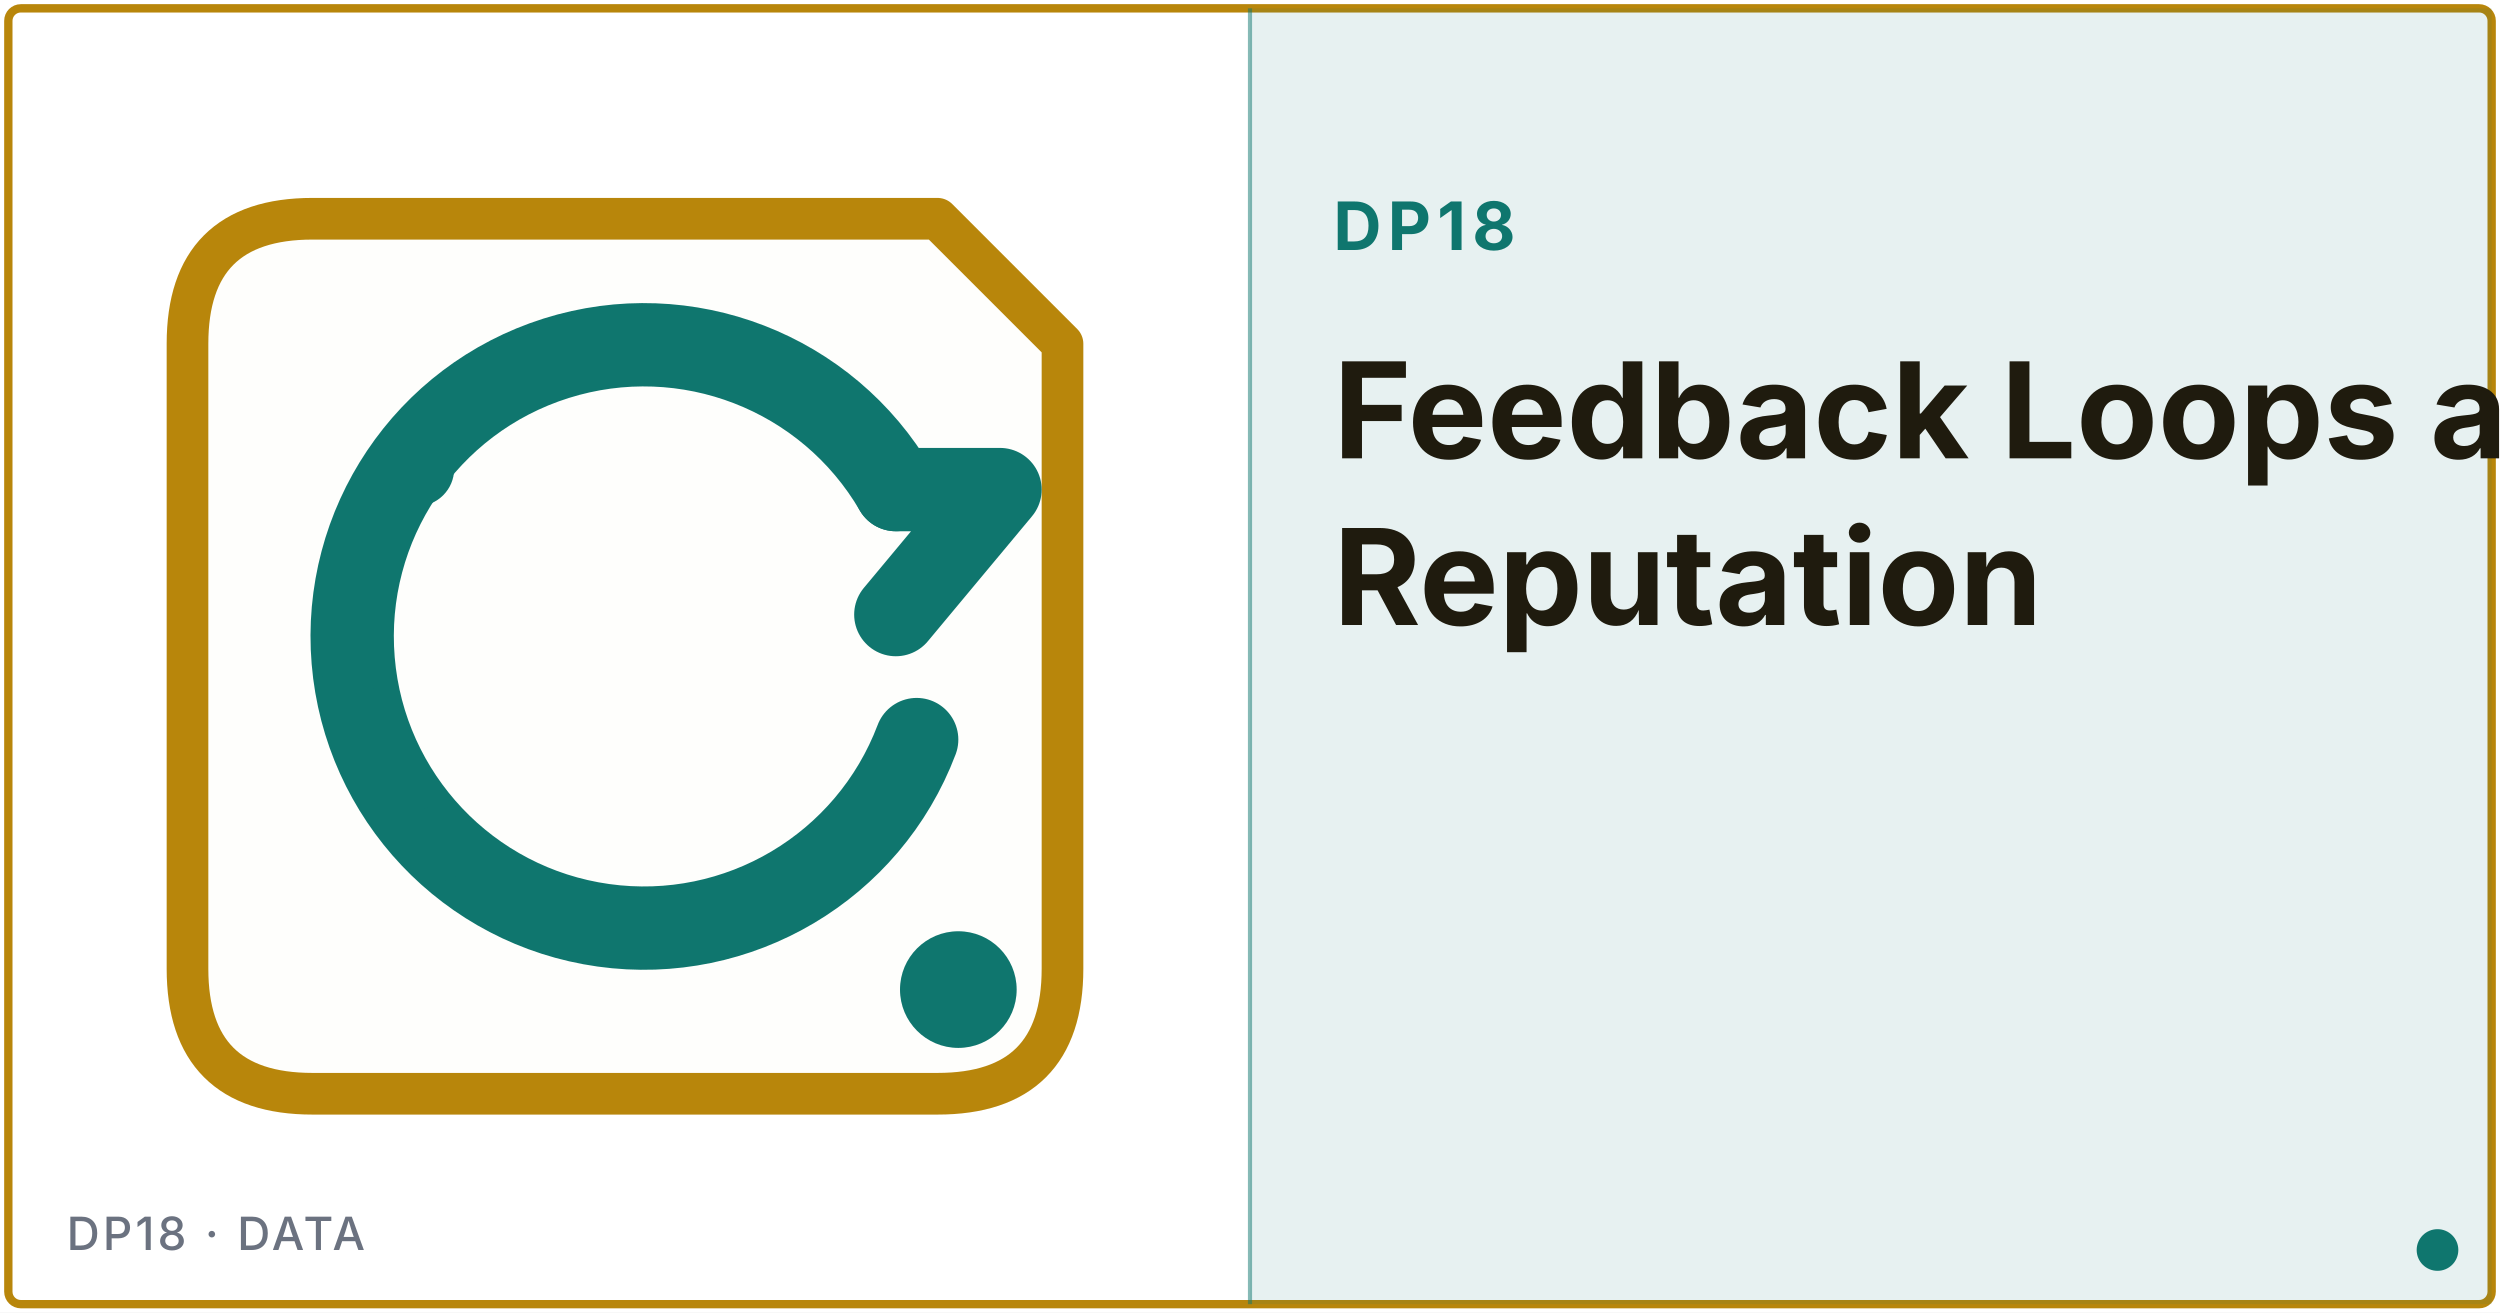
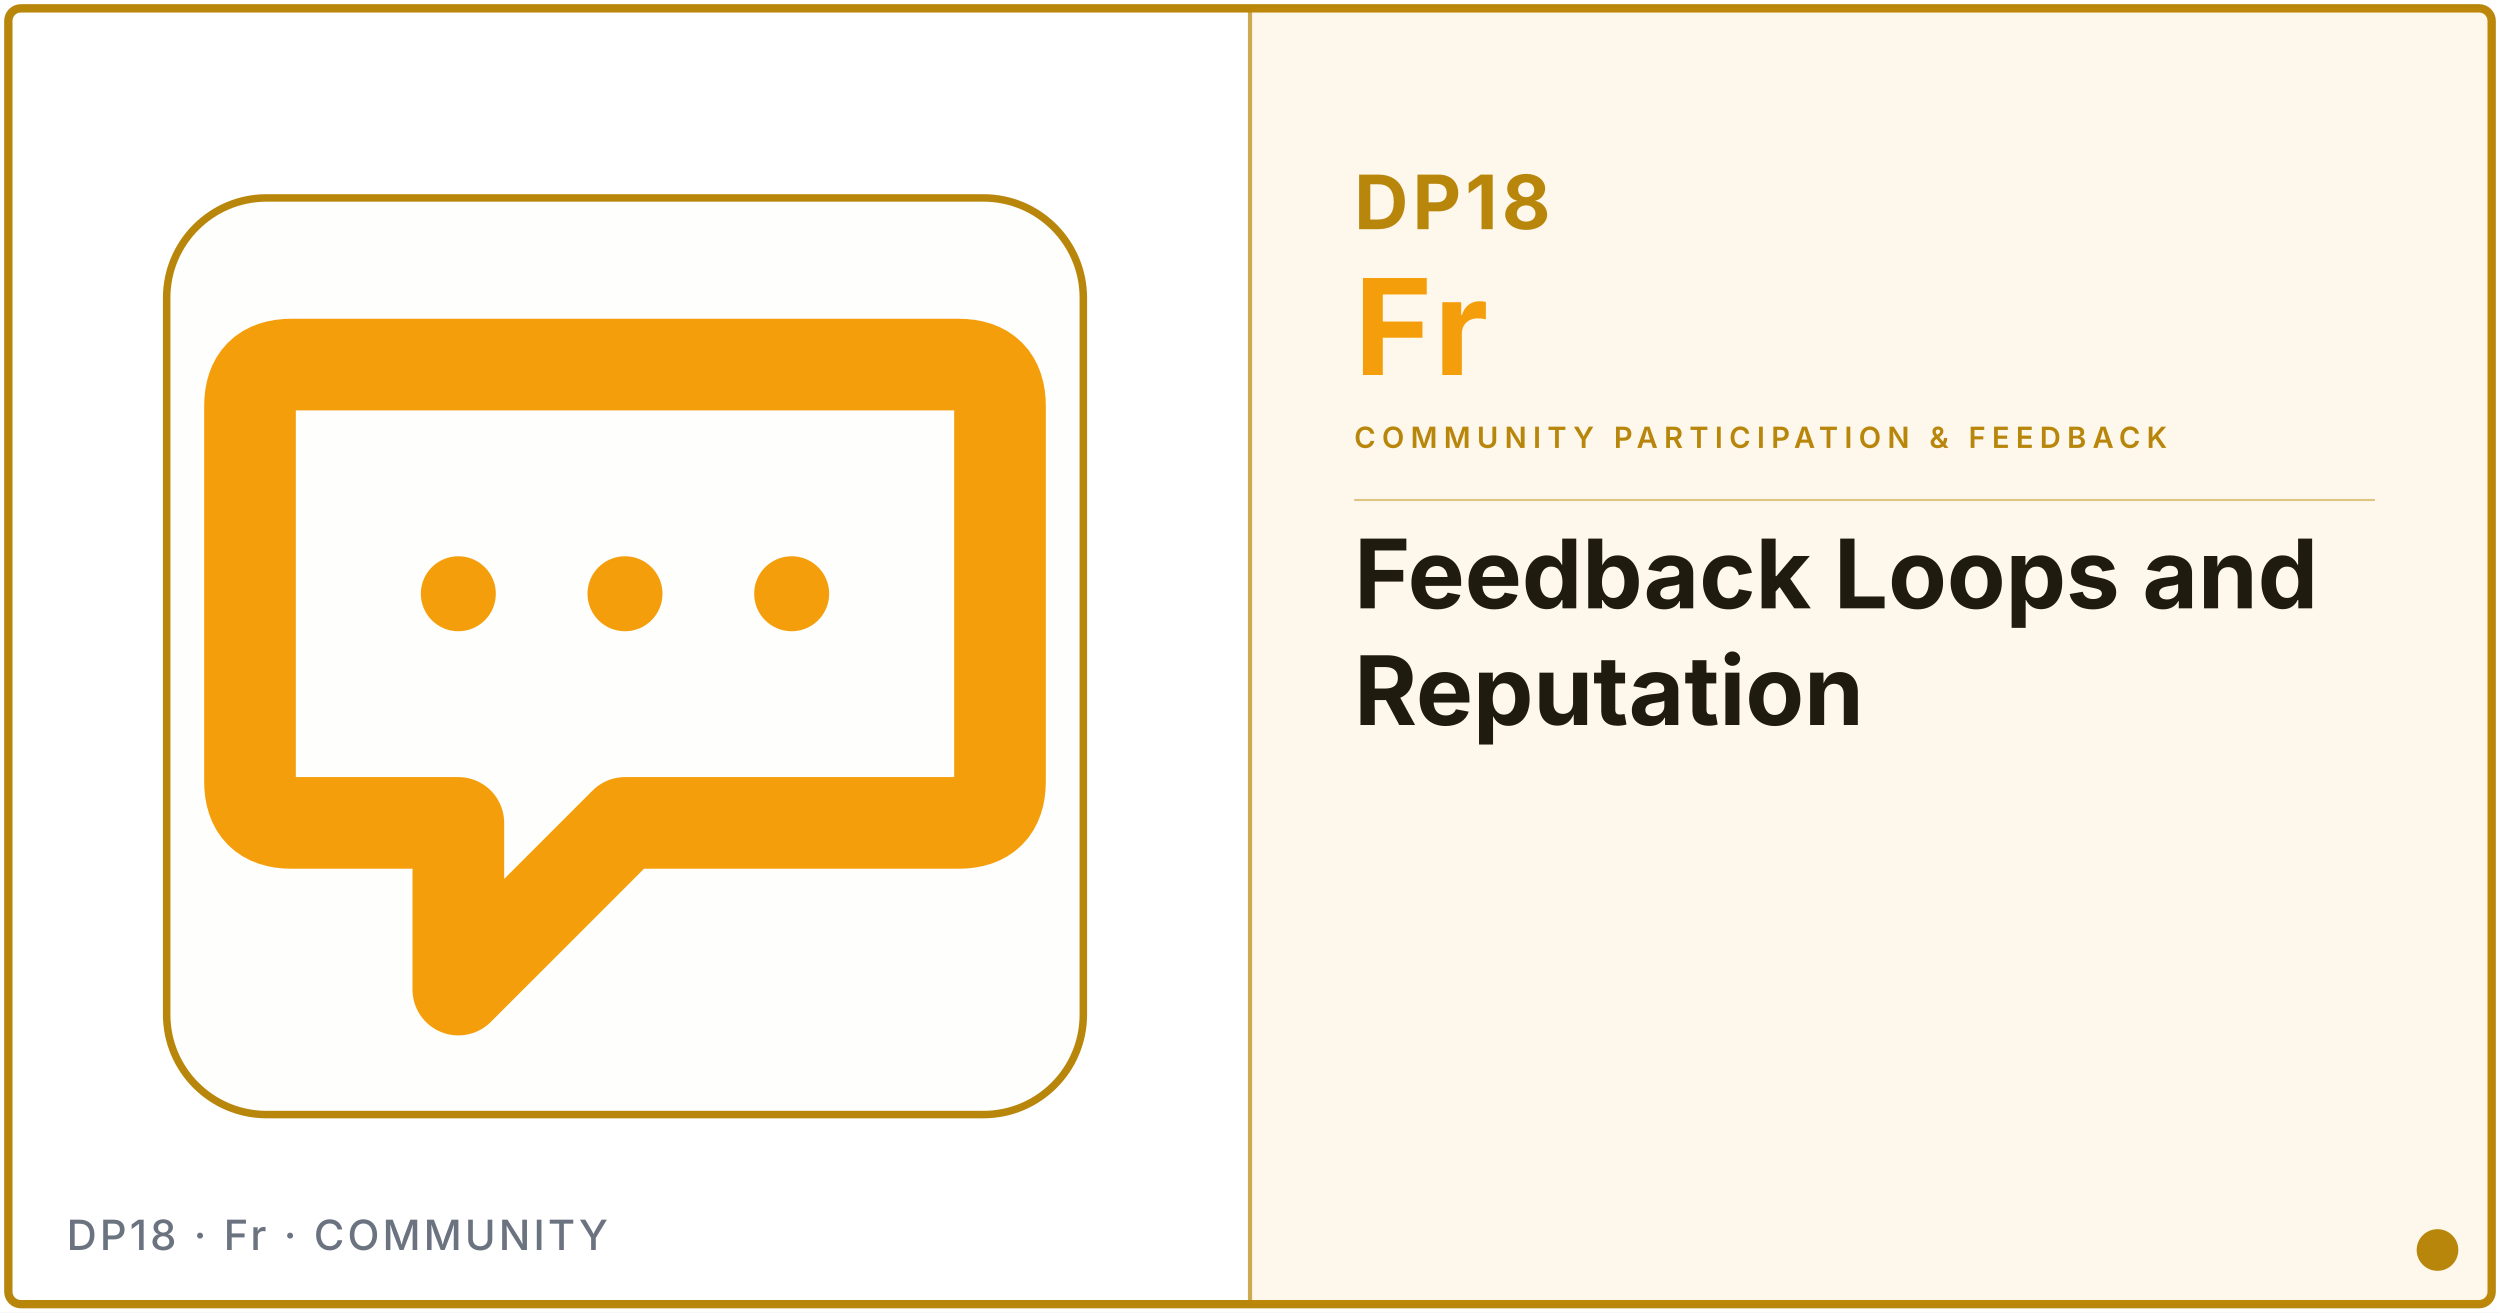
<svg xmlns="http://www.w3.org/2000/svg" viewBox="0 0 1200 630" width="1200" height="630" role="img" aria-labelledby="t">
  <rect width="1200" height="630" fill="#ffffff" />
  <rect x="4" y="4" width="1192" height="622" rx="6" fill="none" stroke="#b8860b" stroke-width="4" />
-   <rect x="600" y="4" width="596" height="622" fill="#0f766e" fill-opacity="0.10" />
-   <line x1="600" y1="4" x2="600" y2="626" stroke="#0f766e" stroke-width="2" stroke-opacity="0.5" />
-   <svg x="60" y="75" width="480" height="480" viewBox="0 0 24 24" fill="none" stroke="#1f2937" stroke-width="2" stroke-linecap="round" stroke-linejoin="round">
-     <path d="M 4.5 1.5 L 19.5 1.5 L 22.5 4.5 L 22.5 19.5 Q 22.5 22.5 19.5 22.5 L 4.5 22.5 Q 1.5 22.5 1.5 19.5 L 1.5 4.5 Q 1.5 1.5 4.5 1.5 Z" fill="#f5e9c8" fill-opacity="0.06" stroke="#b8860b" stroke-width="1" />
-     <circle cx="20" cy="20" r="1.4" fill="#0f766e" stroke="none" />
-     <path d="M18.5 8 A7 7 0 1 0 19 14" stroke="#0f766e" fill="none" />
-     <path d="M18.5 8 L21 8 L18.5 11" stroke="#0f766e" fill="none" />
-     <circle cx="7" cy="7.5" r="0.9" fill="#0f766e" stroke="none" />
-     <circle cx="5.5" cy="12" r="0.9" fill="#0f766e" stroke="none" />
-     <circle cx="7.5" cy="16.5" r="0.9" fill="#0f766e" stroke="none" />
+   <rect x="600" y="4" width="596" height="622" fill="#f59e0b" fill-opacity="0.08" />
+   <line x1="600" y1="4" x2="600" y2="626" stroke="#b8860b" stroke-width="2" stroke-opacity="0.7" />
+   <svg x="60" y="75" width="480" height="480" viewBox="0 0 24 24" fill="none">
+     <rect x="1.0" y="1.0" width="22" height="22" rx="2.4" fill="#f5e9c8" fill-opacity="0.04" stroke="#b8860b" stroke-width="0.18" />
+     <path d="M 4 5 L 20 5 Q 21 5 21 6 L 21 15 Q 21 16 20 16 L 12 16 L 8 20 L 8 16 L 4 16 Q 3 16 3 15 L 3 6 Q 3 5 4 5 Z" fill="none" stroke="#f59e0b" stroke-width="2.2" stroke-linejoin="round" />
+     <circle cx="8" cy="10.5" r="0.9" fill="#f59e0b" stroke="none" stroke-width="2.2" stroke-opacity="1.0" />
+     <circle cx="12" cy="10.5" r="0.9" fill="#f59e0b" stroke="none" stroke-width="2.2" stroke-opacity="1.0" />
+     <circle cx="16" cy="10.5" r="0.9" fill="#f59e0b" stroke="none" stroke-width="2.2" stroke-opacity="1.0" />
  </svg>
-   <text x="640" y="120" font-family="Inter, &quot;SF Pro Text&quot;, &quot;Segoe UI&quot;, system-ui, sans-serif" font-size="32" font-weight="700" fill="#0f766e" letter-spacing="3">DP18</text>
-   <text x="640" y="220" font-family="Inter, &quot;SF Pro Text&quot;, &quot;Segoe UI&quot;, system-ui, sans-serif" font-size="64" font-weight="700" fill="#1f1b0e">Feedback Loops and</text>
-   <text x="640" y="300" font-family="Inter, &quot;SF Pro Text&quot;, &quot;Segoe UI&quot;, system-ui, sans-serif" font-size="64" font-weight="700" fill="#1f1b0e">Reputation</text>
-   <text x="32" y="600" font-family="Inter, &quot;SF Pro Text&quot;, &quot;Segoe UI&quot;, system-ui, sans-serif" font-size="22" font-weight="500" fill="#6b7280" letter-spacing="1.5">DP18 · DATA</text>
-   <circle cx="1170" cy="600" r="10" fill="#0f766e" />
+   <text x="650" y="110" font-family="Inter, &quot;SF Pro Text&quot;, &quot;Segoe UI&quot;, system-ui, sans-serif" font-size="36" font-weight="700" fill="#b8860b" letter-spacing="2">DP18</text>
+   <text x="650" y="180" font-family="Inter, &quot;SF Pro Text&quot;, &quot;Segoe UI&quot;, system-ui, sans-serif" font-size="64" font-weight="700" fill="#f59e0b" letter-spacing="2">Fr</text>
+   <text x="650" y="215" font-family="Inter, &quot;SF Pro Text&quot;, &quot;Segoe UI&quot;, system-ui, sans-serif" font-size="14" font-weight="600" fill="#b8860b" letter-spacing="3">COMMUNITY PARTICIPATION &amp; FEEDBACK</text>
+   <line x1="650" y1="240" x2="1140" y2="240" stroke="#b8860b" stroke-width="1" stroke-opacity="0.45" />
+   <text x="650" y="292" font-family="Inter, &quot;SF Pro Text&quot;, &quot;Segoe UI&quot;, system-ui, sans-serif" font-size="46" font-weight="700" fill="#1f1b0e">Feedback Loops and</text>
+   <text x="650" y="348" font-family="Inter, &quot;SF Pro Text&quot;, &quot;Segoe UI&quot;, system-ui, sans-serif" font-size="46" font-weight="700" fill="#1f1b0e">Reputation</text>
+   <text x="32" y="600" font-family="Inter, &quot;SF Pro Text&quot;, &quot;Segoe UI&quot;, system-ui, sans-serif" font-size="20" font-weight="500" fill="#6b7280" letter-spacing="1.5">DP18 · Fr · COMMUNITY</text>
+   <circle cx="1170" cy="600" r="10" fill="#b8860b" />
</svg>
